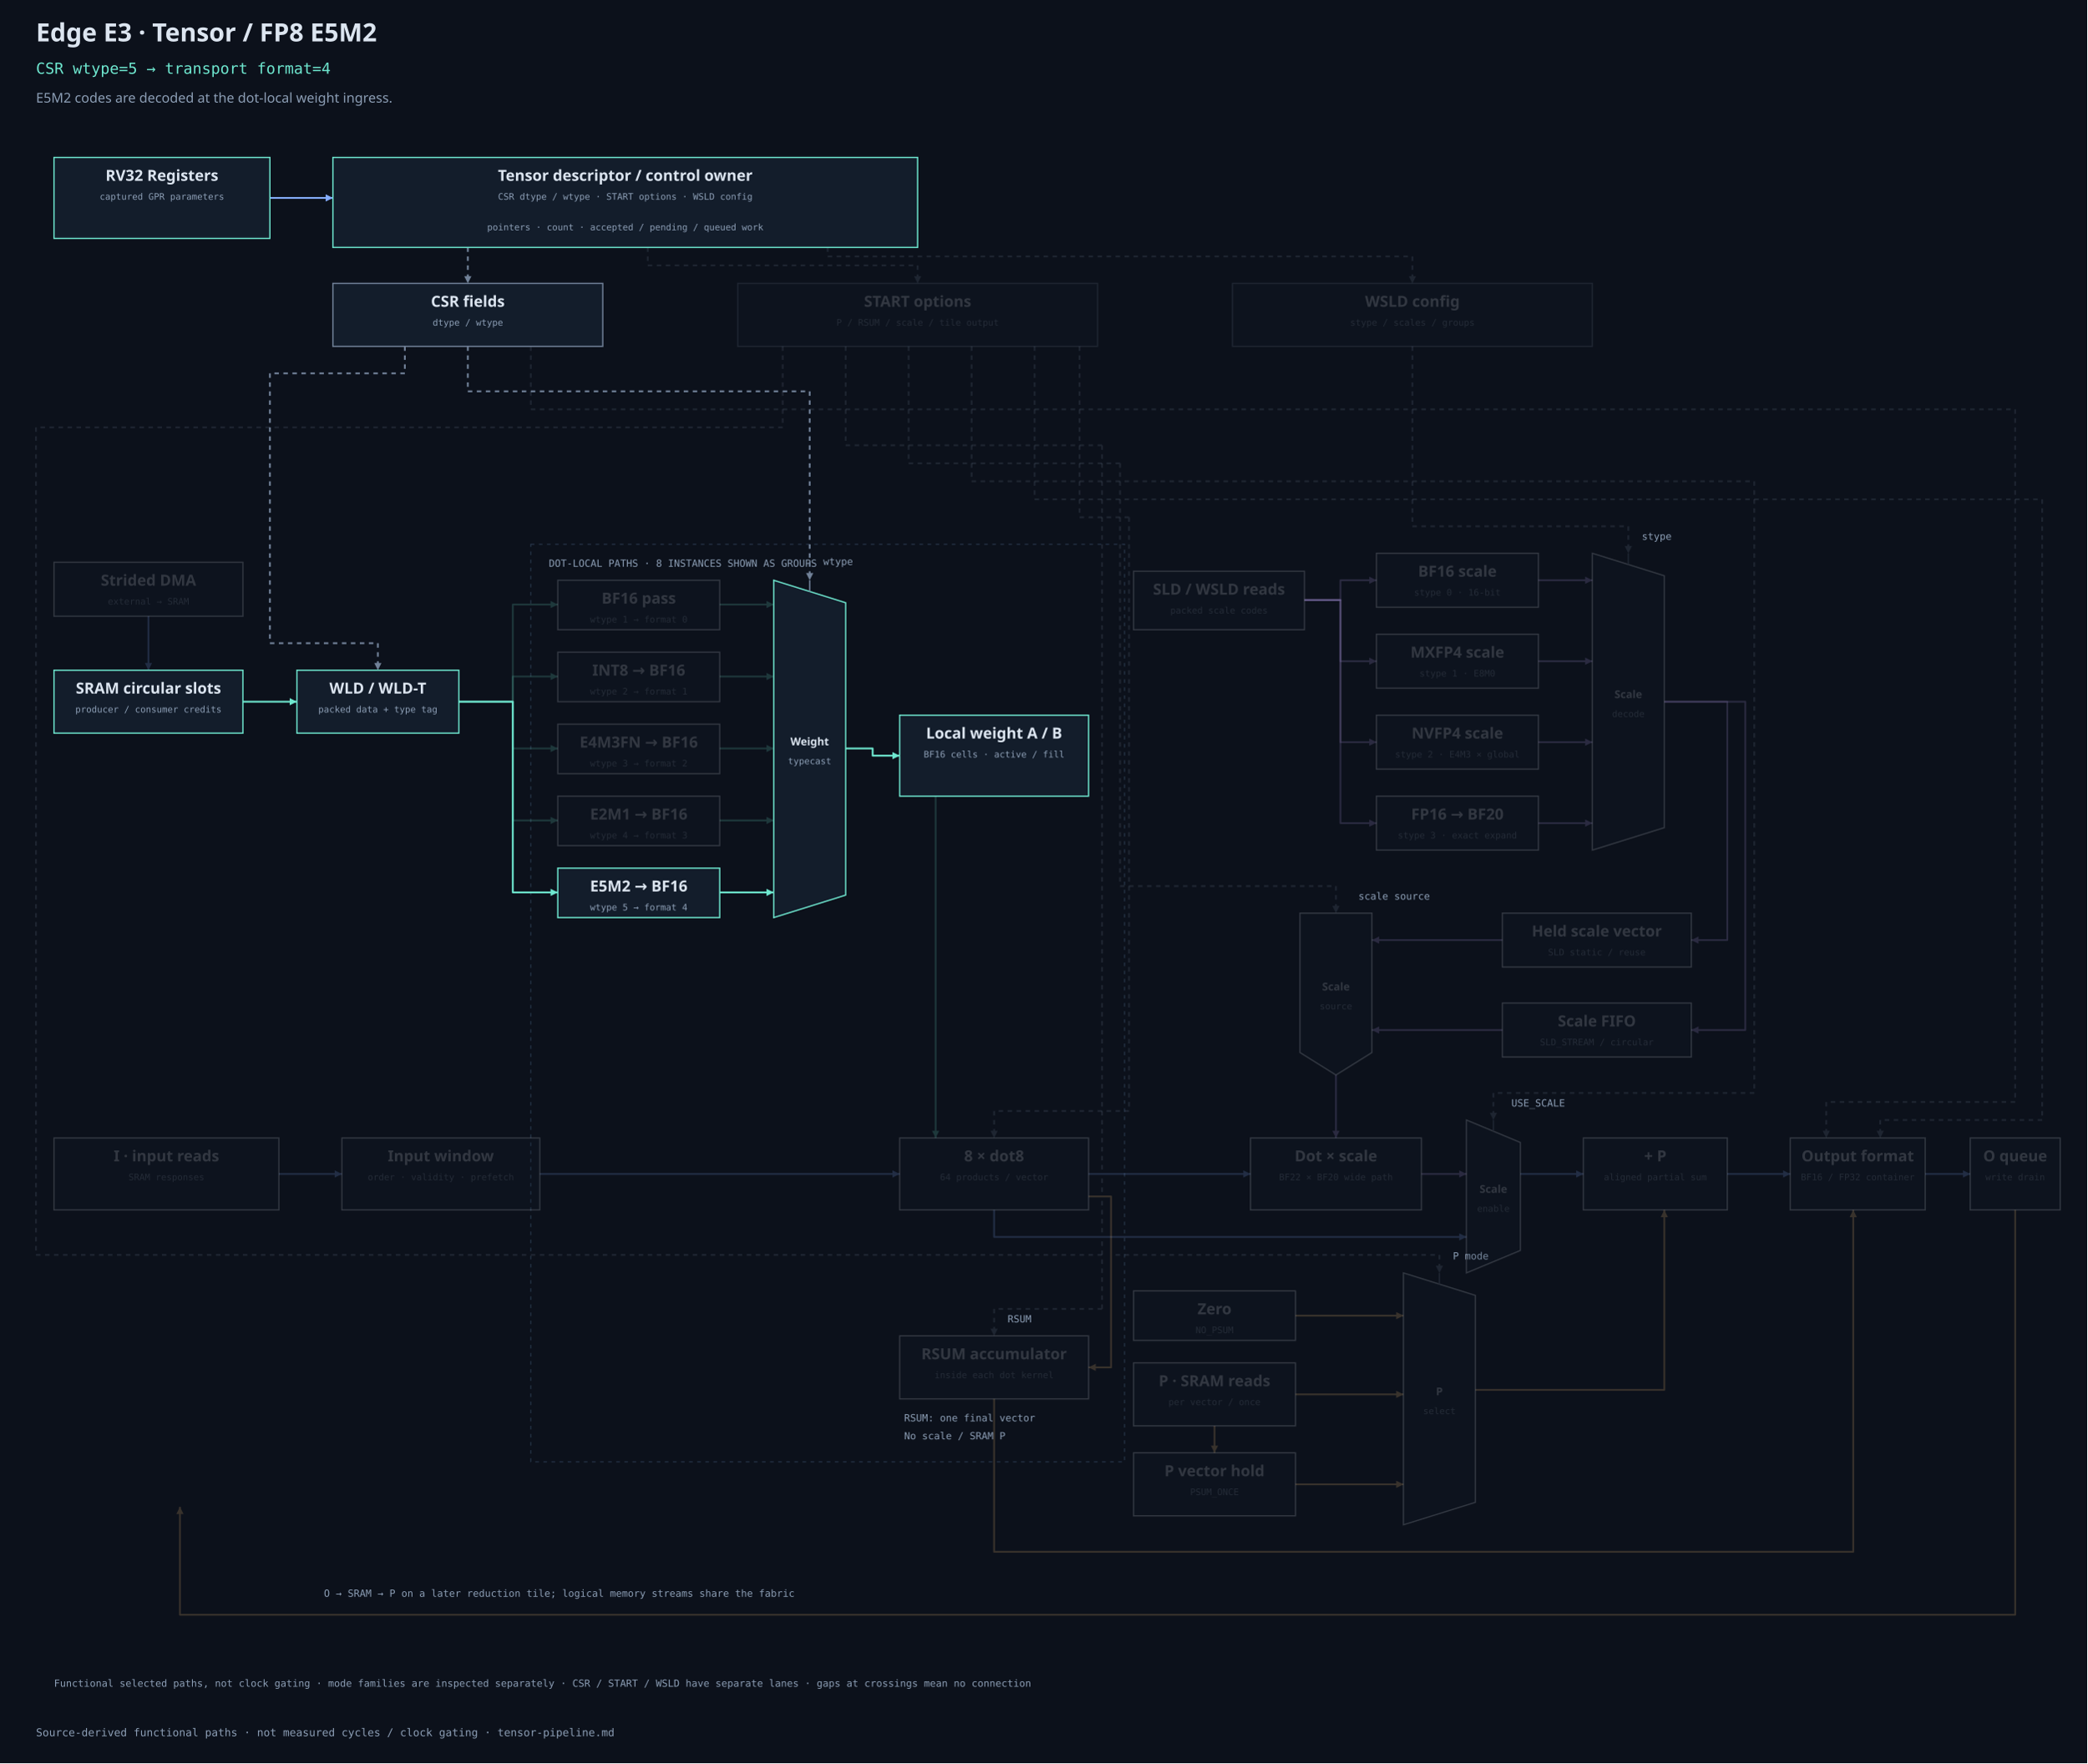
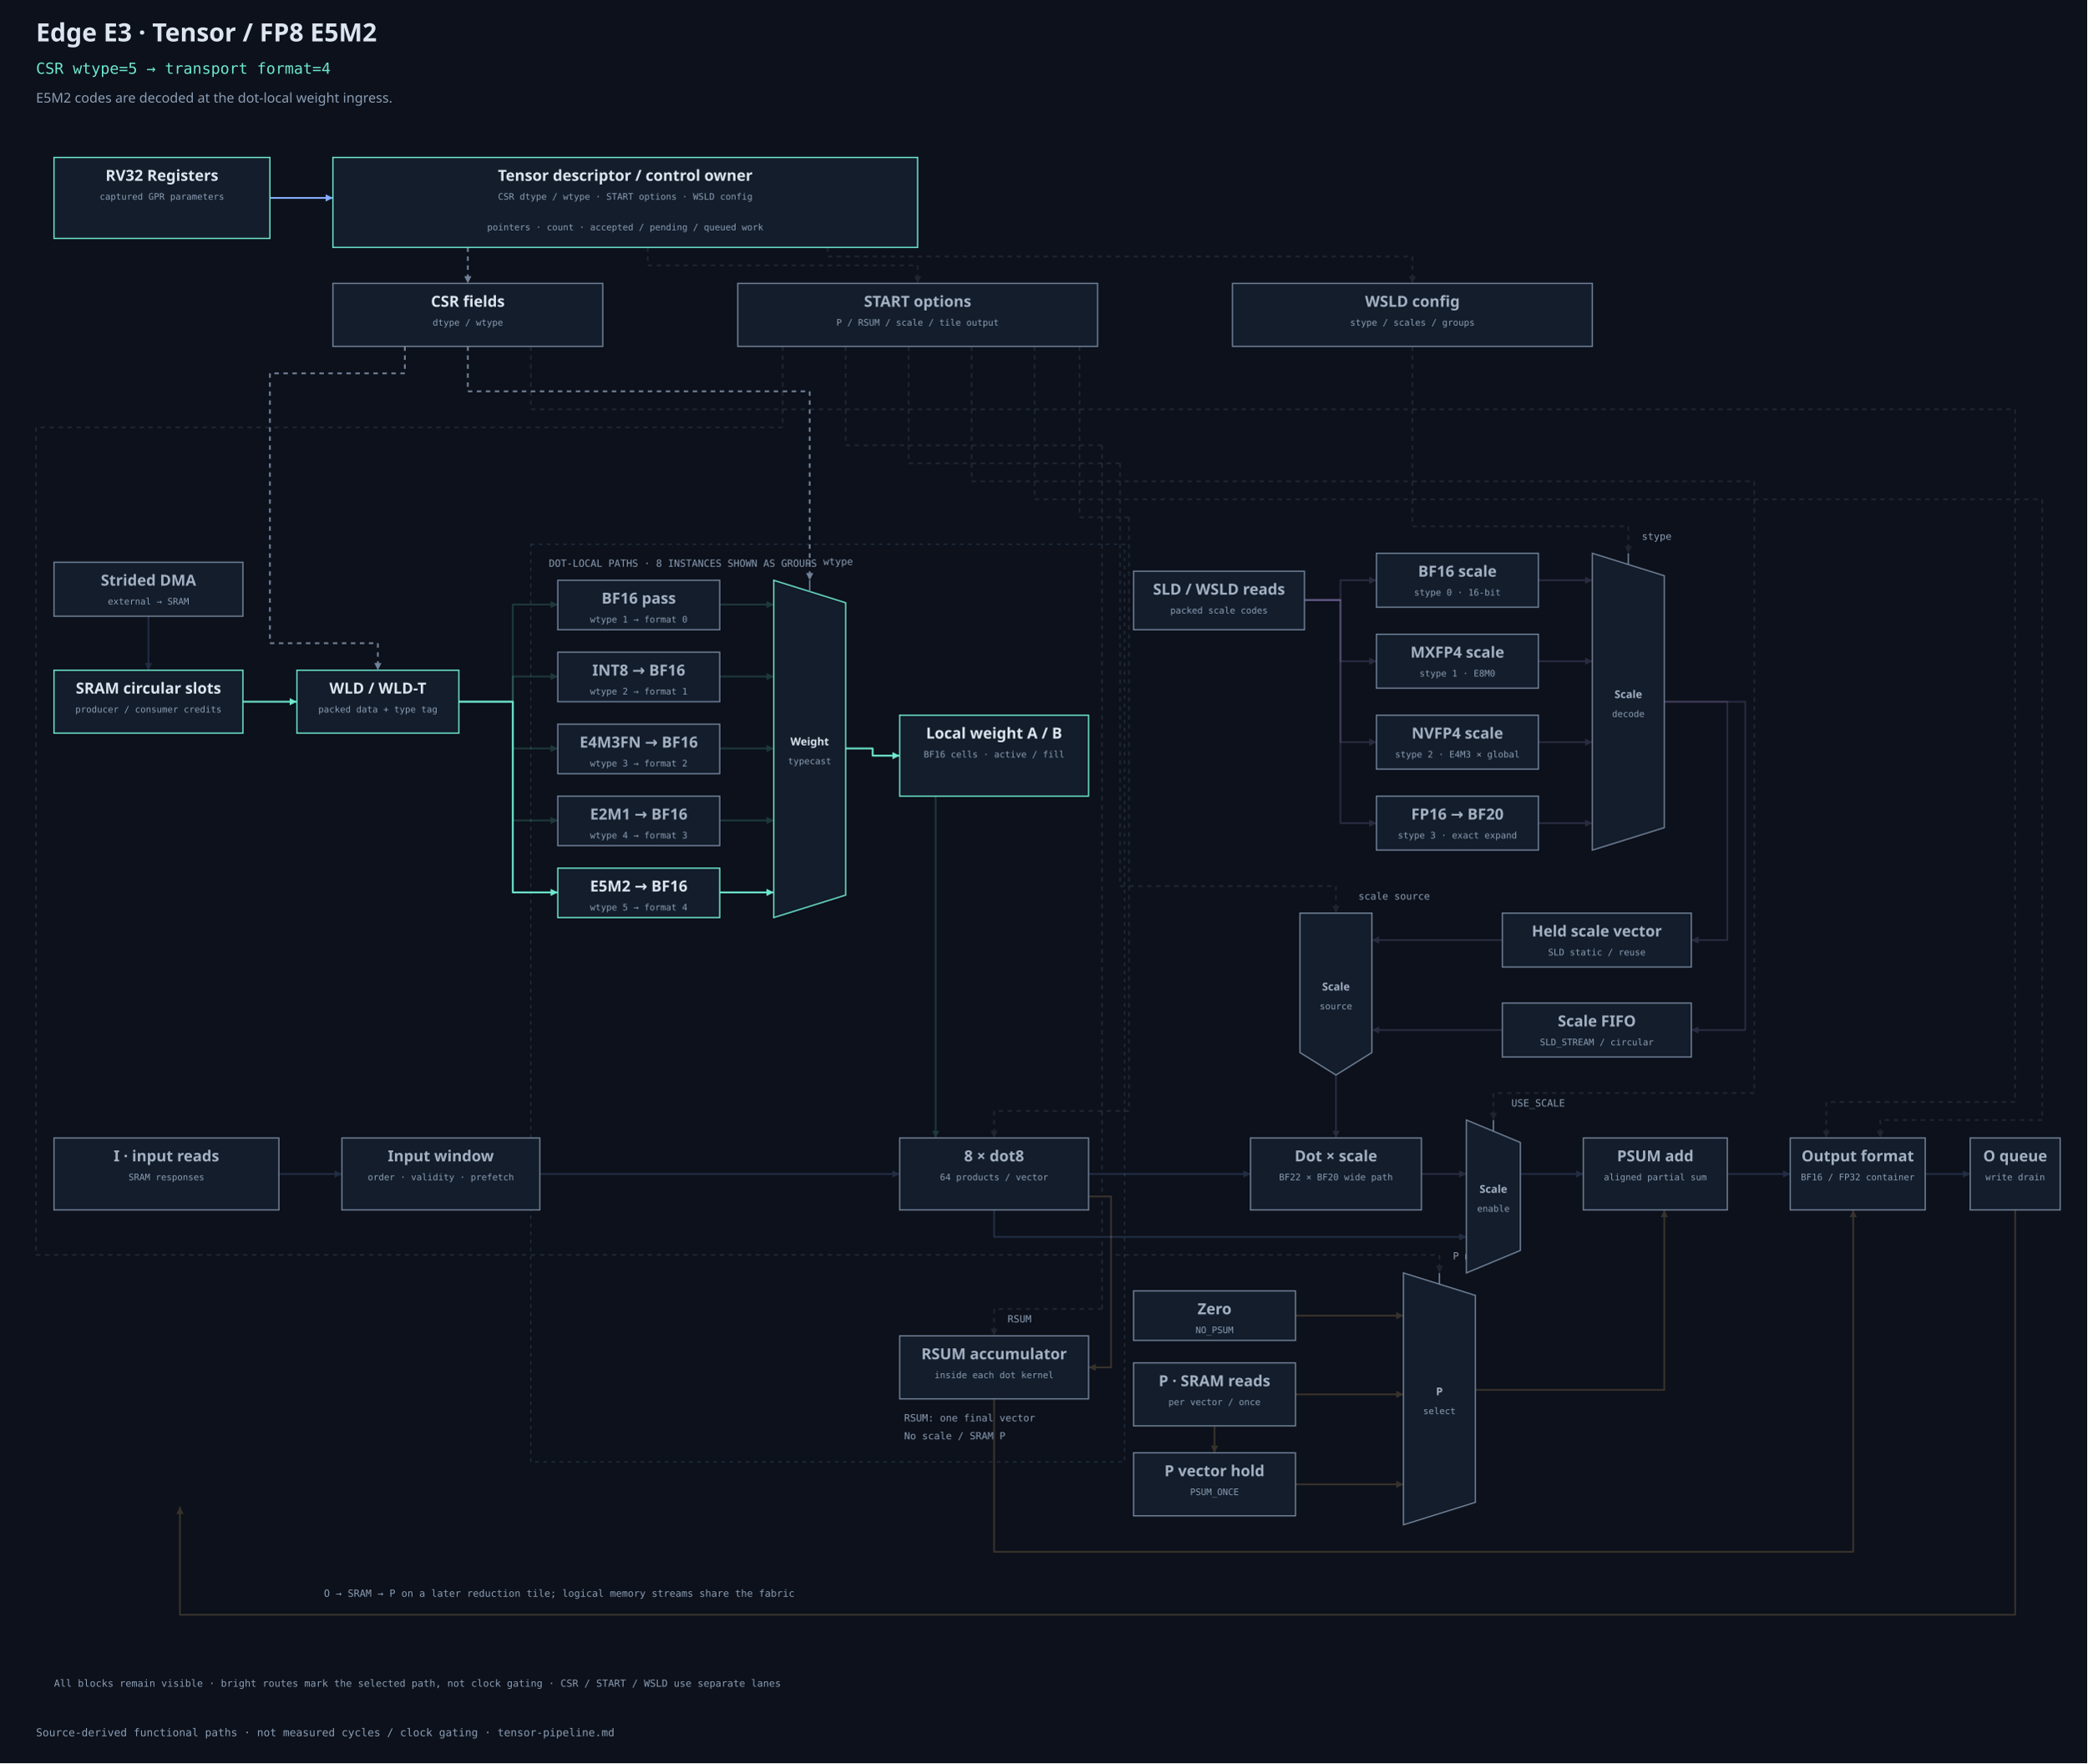
<svg xmlns="http://www.w3.org/2000/svg" width="2320" height="1960" viewBox="0 0 2320 1960">
  <rect width="2320" height="1960" fill="#0c111b" />
  <text x="40" y="46" fill="#dce5f0" font-family="sans-serif" font-size="28" font-weight="700">Edge E3 · Tensor / FP8 E5M2</text>
  <text x="40" y="82" fill="#6ee7cf" font-family="monospace" font-size="17">CSR wtype=5 → transport format=4</text>
  <text x="40" y="114" fill="#8c9eb5" font-family="sans-serif" font-size="15">E5M2 codes are decoded at the dot-local weight ingress.</text>
  <svg x="20" y="135" width="2280" height="1760" viewBox="0 0 2280 1760" role="img" aria-labelledby="tensor-svg-title tensor-svg-desc">
-     <style>.tensor-bg{fill:var(--bg,#0c111b)}.tensor-memory{fill:none;stroke:var(--rule,#29394e);stroke-dasharray:4 5}.tensor-title{font:600 17px sans-serif;fill:var(--ink,#dce5f0)}.tensor-sub{font:10px monospace;fill:var(--muted,#8c9eb5)}.tensor-caption{font:11px monospace;fill:var(--muted,#8c9eb5)}.tensor-box{fill:var(--panel,#131d2b);stroke:var(--ink,#dce5f0);stroke-width:1.4}.tensor-wire{fill:none;stroke-width:2;stroke-linejoin:round}.tensor-data{stroke:#85adff}.tensor-weight{stroke:#6ee7cf}.tensor-psum{stroke:#ffc578}.tensor-optional{stroke:#b39be8}.tensor-control{stroke:#718198;stroke-dasharray:5 5}.tensor-arrow-data{fill:#85adff}.tensor-arrow-weight{fill:#6ee7cf}.tensor-arrow-psum{fill:#ffc578}.tensor-arrow-optional{fill:#b39be8}.tensor-arrow-control{fill:#718198}[data-tensor-node],[data-tensor-path]{opacity:.18}[data-tensor-node].is-active,[data-tensor-path].is-active{opacity:1}.tensor-mux-title{font-size:12px}.tensor-control-source .tensor-box{stroke:#718198!important}.tensor-control-port{stroke:#718198;stroke-width:1.5;fill:none}.is-active .tensor-box{stroke:#6ee7cf}</style>
+     <style>.tensor-bg{fill:var(--bg,#0c111b)}.tensor-memory{fill:none;stroke:var(--rule,#29394e);stroke-dasharray:4 5}.tensor-title{font:600 17px sans-serif;fill:var(--ink,#dce5f0)}.tensor-sub{font:10px monospace;fill:var(--muted,#8c9eb5)}.tensor-caption{font:11px monospace;fill:var(--muted,#8c9eb5)}.tensor-box{fill:var(--panel,#131d2b);stroke:var(--ink,#dce5f0);stroke-width:1.4}.tensor-wire{fill:none;stroke-width:2;stroke-linejoin:round}.tensor-data{stroke:#85adff}.tensor-weight{stroke:#6ee7cf}.tensor-psum{stroke:#ffc578}.tensor-optional{stroke:#b39be8}.tensor-control{stroke:#718198;stroke-dasharray:5 5}.tensor-arrow-data{fill:#85adff}.tensor-arrow-weight{fill:#6ee7cf}.tensor-arrow-psum{fill:#ffc578}.tensor-arrow-optional{fill:#b39be8}.tensor-arrow-control{fill:#718198}[data-tensor-node]{opacity:1}[data-tensor-path]{opacity:.18}[data-tensor-path].is-active{opacity:1}[data-tensor-node]:not(.is-active) .tensor-box{stroke:var(--muted,#718198)}[data-tensor-node]:not(.is-active) .tensor-title{fill:var(--muted,#a4b1c3)}[data-tensor-node]:not(.is-active) .tensor-sub{fill:var(--muted,#8c9eb5)}.tensor-mux-title{font-size:12px}.tensor-control-source .tensor-box{stroke:#718198!important}.tensor-control-port{stroke:#718198;stroke-width:1.5;fill:none}.is-active .tensor-box{stroke:#6ee7cf}</style>
    <defs>
      <marker id="tensor-arrow-data" viewBox="0 0 8 8" refX="8" refY="4" markerWidth="8" markerHeight="8" markerUnits="userSpaceOnUse" orient="auto">
        <path d="M0 0L8 4L0 8Z" class="tensor-arrow-data" />
      </marker>
      <marker id="tensor-arrow-weight" viewBox="0 0 8 8" refX="8" refY="4" markerWidth="8" markerHeight="8" markerUnits="userSpaceOnUse" orient="auto">
        <path d="M0 0L8 4L0 8Z" class="tensor-arrow-weight" />
      </marker>
      <marker id="tensor-arrow-psum" viewBox="0 0 8 8" refX="8" refY="4" markerWidth="8" markerHeight="8" markerUnits="userSpaceOnUse" orient="auto">
        <path d="M0 0L8 4L0 8Z" class="tensor-arrow-psum" />
      </marker>
      <marker id="tensor-arrow-optional" viewBox="0 0 8 8" refX="8" refY="4" markerWidth="8" markerHeight="8" markerUnits="userSpaceOnUse" orient="auto">
        <path d="M0 0L8 4L0 8Z" class="tensor-arrow-optional" />
      </marker>
      <marker id="tensor-arrow-control" viewBox="0 0 8 8" refX="8" refY="4" markerWidth="8" markerHeight="8" markerUnits="userSpaceOnUse" orient="auto">
        <path d="M0 0L8 4L0 8Z" class="tensor-arrow-control" />
      </marker>
    </defs>
    <rect class="tensor-bg" width="2280" height="1760" />
    <rect class="tensor-memory" x="570" y="470" width="660" height="1020" />
    <text class="tensor-caption" x="590" y="495">DOT-LOCAL PATHS · 8 INSTANCES SHOWN AS GROUPS</text>
    <text class="tensor-caption" x="895" y="493">wtype</text>
    <text class="tensor-caption" x="1805" y="465">stype</text>
    <text class="tensor-caption" x="1660" y="1095">USE_SCALE</text>
    <text class="tensor-caption" x="1490" y="865">scale source</text>
    <text class="tensor-caption" x="1595" y="1265">P mode</text>
    <text class="tensor-caption" x="1100" y="1335">RSUM</text>
    <path data-tensor-path="gpr-owner" class="tensor-wire tensor-data is-active" d="M280 85H350" marker-end="url(#tensor-arrow-data)" />
    <g data-tensor-path="ctrl-wld" class="tensor-wire tensor-control is-active">
      <path d="M430 250L430 280M430 280L280 280M280 280L280 580M280 580L400 580M400 580L400 610" />
      <path d="M400 602L400 610" marker-end="url(#tensor-arrow-control)" />
    </g>
    <g data-tensor-path="ctrl-weight" class="tensor-wire tensor-control is-active">
      <path d="M500 250L500 300M500 300L880 300M880 300L880 510" />
      <path d="M880 502L880 510" marker-end="url(#tensor-arrow-control)" />
    </g>
    <g data-tensor-path="ctrl-psum" class="tensor-wire tensor-control ">
      <path d="M850 250L850 340M850 340L20 340M20 340L20 1260M20 1260L1210 1260M1220 1260L1580 1260M1580 1260L1580 1280" />
      <path d="M1580 1272L1580 1280" marker-end="url(#tensor-arrow-control)" />
    </g>
    <g data-tensor-path="ctrl-rsum" class="tensor-wire tensor-control ">
      <path d="M920 250L920 360M920 360L1205 360M1205 360L1205 1165M1205 1175L1205 1190M1205 1200L1205 1235M1205 1245L1205 1320M1205 1320L1085 1320M1085 1320L1085 1350" />
      <path d="M1085 1342L1085 1350" marker-end="url(#tensor-arrow-control)" />
    </g>
    <g data-tensor-path="ctrl-scale" class="tensor-wire tensor-control ">
      <path d="M990 250L990 380M990 380L1225 380M1225 380L1225 850M1225 850L1465 850M1465 850L1465 880" />
      <path d="M1465 872L1465 880" marker-end="url(#tensor-arrow-control)" />
    </g>
    <g data-tensor-path="ctrl-enable" class="tensor-wire tensor-control ">
      <path d="M1060 250L1060 400M1060 400L1930 400M1930 400L1930 1080M1930 1080L1640 1080M1640 1080L1640 1110" />
      <path d="M1640 1102L1640 1110" marker-end="url(#tensor-arrow-control)" />
    </g>
    <g data-tensor-path="ctrl-stype" class="tensor-wire tensor-control ">
      <path d="M1550 250L1550 450M1550 450L1790 450M1790 450L1790 480" />
      <path d="M1790 472L1790 480" marker-end="url(#tensor-arrow-control)" />
    </g>
    <g data-tensor-path="ctrl-format" class="tensor-wire tensor-control ">
      <path d="M570 250L570 320M570 320L2220 320M2220 320L2220 1090M2220 1090L2010 1090M2010 1090L2010 1130" />
      <path d="M2010 1122L2010 1130" marker-end="url(#tensor-arrow-control)" />
    </g>
    <g data-tensor-path="owner-dot" class="tensor-wire tensor-control ">
      <path d="M1180 250L1180 440M1180 440L1235 440M1235 440L1235 1100M1235 1100L1085 1100M1085 1100L1085 1130" />
      <path d="M1085 1122L1085 1130" marker-end="url(#tensor-arrow-control)" />
    </g>
    <path data-tensor-path="dma-ring" class="tensor-wire tensor-data " d="M145 550L145 610" marker-end="url(#tensor-arrow-data)" />
    <path data-tensor-path="ring-wld" class="tensor-wire tensor-weight is-active" d="M250 645L310 645" marker-end="url(#tensor-arrow-weight)" />
    <path data-tensor-path="weights" class="tensor-wire tensor-weight " d="M1020 750L1020 1130" marker-end="url(#tensor-arrow-weight)" />
    <path data-tensor-path="input-window" class="tensor-wire tensor-data " d="M290 1170L360 1170" marker-end="url(#tensor-arrow-data)" />
    <path data-tensor-path="window-dot" class="tensor-wire tensor-data " d="M580 1170L980 1170" marker-end="url(#tensor-arrow-data)" />
    <path data-tensor-path="dot-post" class="tensor-wire tensor-data " d="M1190 1170L1370 1170" marker-end="url(#tensor-arrow-data)" />
    <path data-tensor-path="scale-product" class="tensor-wire tensor-optional " d="M1560 1170L1610 1170" marker-end="url(#tensor-arrow-optional)" />
    <path data-tensor-path="scale-bypass" class="tensor-wire tensor-data " d="M1085 1210L1085 1240L1610 1240" marker-end="url(#tensor-arrow-data)" />
    <path data-tensor-path="scaled-to-post" class="tensor-wire tensor-data " d="M1670 1170L1740 1170" marker-end="url(#tensor-arrow-data)" />
    <path data-tensor-path="post-output" class="tensor-wire tensor-data " d="M1900 1170L1970 1170" marker-end="url(#tensor-arrow-data)" />
    <path data-tensor-path="format-output" class="tensor-wire tensor-data " d="M2120 1170L2170 1170" marker-end="url(#tensor-arrow-data)" />
    <path data-tensor-path="rsum-merge" class="tensor-wire tensor-psum " d="M1190 1195L1215 1195L1215 1385L1190 1385" marker-end="url(#tensor-arrow-psum)" />
    <path data-tensor-path="rsum-output" class="tensor-wire tensor-psum " d="M1085 1420L1085 1590L2040 1590L2040 1210" marker-end="url(#tensor-arrow-psum)" />
    <path data-tensor-path="static-scale" class="tensor-wire tensor-optional " d="M1650 910L1505 910" marker-end="url(#tensor-arrow-optional)" />
    <path data-tensor-path="stream-scale" class="tensor-wire tensor-optional " d="M1650 1010L1505 1010" marker-end="url(#tensor-arrow-optional)" />
    <path data-tensor-path="scale" class="tensor-wire tensor-optional " d="M1465 1060L1465 1130" marker-end="url(#tensor-arrow-optional)" />
    <path data-tensor-path="sld-static" class="tensor-wire tensor-optional " d="M1830 645L1900 645L1900 910L1860 910" marker-end="url(#tensor-arrow-optional)" />
    <path data-tensor-path="sld-stream" class="tensor-wire tensor-optional " d="M1830 645L1920 645L1920 1010L1860 1010" marker-end="url(#tensor-arrow-optional)" />
    <path data-tensor-path="zero-p" class="tensor-wire tensor-psum " d="M1420 1327.5L1540 1327.5" marker-end="url(#tensor-arrow-psum)" />
    <path data-tensor-path="read-hold" class="tensor-wire tensor-psum " d="M1330 1450L1330 1480" marker-end="url(#tensor-arrow-psum)" />
    <path data-tensor-path="hold-p" class="tensor-wire tensor-psum " d="M1420 1515L1540 1515" marker-end="url(#tensor-arrow-psum)" />
    <path data-tensor-path="stream-p" class="tensor-wire tensor-psum " d="M1420 1415L1540 1415" marker-end="url(#tensor-arrow-psum)" />
    <path data-tensor-path="psum-post" class="tensor-wire tensor-psum " d="M1620 1410L1830 1410L1830 1210" marker-end="url(#tensor-arrow-psum)" />
    <path data-tensor-path="writeback" class="tensor-wire tensor-psum " d="M2220 1210L2220 1660L180 1660L180 1540" marker-end="url(#tensor-arrow-psum)" />
    <path data-tensor-path="wld-bf16" class="tensor-wire tensor-weight " d="M490 645L550 645L550 537L600 537" marker-end="url(#tensor-arrow-weight)" />
    <path data-tensor-path="cast-bf16" class="tensor-wire tensor-weight " d="M780 537L840 537" marker-end="url(#tensor-arrow-weight)" />
    <path data-tensor-path="wld-int8" class="tensor-wire tensor-weight " d="M490 645L550 645L550 617L600 617" marker-end="url(#tensor-arrow-weight)" />
    <path data-tensor-path="cast-int8" class="tensor-wire tensor-weight " d="M780 617L840 617" marker-end="url(#tensor-arrow-weight)" />
    <path data-tensor-path="wld-e4m3" class="tensor-wire tensor-weight " d="M490 645L550 645L550 697L600 697" marker-end="url(#tensor-arrow-weight)" />
    <path data-tensor-path="cast-e4m3" class="tensor-wire tensor-weight " d="M780 697L840 697" marker-end="url(#tensor-arrow-weight)" />
    <path data-tensor-path="wld-fp4" class="tensor-wire tensor-weight " d="M490 645L550 645L550 777L600 777" marker-end="url(#tensor-arrow-weight)" />
    <path data-tensor-path="cast-fp4" class="tensor-wire tensor-weight " d="M780 777L840 777" marker-end="url(#tensor-arrow-weight)" />
    <path data-tensor-path="wld-e5m2" class="tensor-wire tensor-weight is-active" d="M490 645L550 645L550 857L600 857" marker-end="url(#tensor-arrow-weight)" />
    <path data-tensor-path="cast-e5m2" class="tensor-wire tensor-weight is-active" d="M780 857L840 857" marker-end="url(#tensor-arrow-weight)" />
    <path data-tensor-path="wld-banks" class="tensor-wire tensor-weight is-active" d="M920 697L950 697L950 705L980 705" marker-end="url(#tensor-arrow-weight)" />
    <path data-tensor-path="sld-bf16" class="tensor-wire tensor-optional " d="M1430 532L1470 532L1470 510L1510 510" marker-end="url(#tensor-arrow-optional)" />
    <path data-tensor-path="decode-bf16" class="tensor-wire tensor-optional " d="M1690 510L1750 510" marker-end="url(#tensor-arrow-optional)" />
    <path data-tensor-path="sld-mx" class="tensor-wire tensor-optional " d="M1430 532L1470 532L1470 600L1510 600" marker-end="url(#tensor-arrow-optional)" />
    <path data-tensor-path="decode-mx" class="tensor-wire tensor-optional " d="M1690 600L1750 600" marker-end="url(#tensor-arrow-optional)" />
    <path data-tensor-path="sld-nv" class="tensor-wire tensor-optional " d="M1430 532L1470 532L1470 690L1510 690" marker-end="url(#tensor-arrow-optional)" />
    <path data-tensor-path="decode-nv" class="tensor-wire tensor-optional " d="M1690 690L1750 690" marker-end="url(#tensor-arrow-optional)" />
    <path data-tensor-path="sld-fp16" class="tensor-wire tensor-optional " d="M1430 532L1470 532L1470 780L1510 780" marker-end="url(#tensor-arrow-optional)" />
    <path data-tensor-path="decode-fp16" class="tensor-wire tensor-optional " d="M1690 780L1750 780" marker-end="url(#tensor-arrow-optional)" />
    <g data-tensor-path="owner-csr" class="tensor-wire tensor-control is-active">
      <path d="M500 140L500 180" />
      <path d="M500 172L500 180" marker-end="url(#tensor-arrow-control)" />
    </g>
    <g data-tensor-path="owner-start" class="tensor-wire tensor-control ">
      <path d="M700 140L700 160M700 160L1000 160M1000 160L1000 180" />
      <path d="M1000 172L1000 180" marker-end="url(#tensor-arrow-control)" />
    </g>
    <g data-tensor-path="owner-wsld" class="tensor-wire tensor-control ">
      <path d="M900 140L900 150M900 150L1550 150M1550 150L1550 180" />
      <path d="M1550 172L1550 180" marker-end="url(#tensor-arrow-control)" />
    </g>
    <g data-tensor-path="ctrl-tile-format" class="tensor-wire tensor-control ">
      <path d="M1130 250L1130 420M1130 420L2250 420M2250 420L2250 1110M2250 1110L2070 1110M2070 1110L2070 1130" />
      <path d="M2070 1122L2070 1130" marker-end="url(#tensor-arrow-control)" />
    </g>
    <g data-tensor-node="gpr" class="is-active " role="button" tabindex="0" aria-label="RV32 Registers: explore this path">
      <rect class="tensor-box" x="40" y="40" width="240" height="90" />
      <text class="tensor-title " x="160" y="66" text-anchor="middle">RV32 Registers</text>
      <text class="tensor-sub" x="160" y="87" text-anchor="middle">captured GPR parameters</text>
    </g>
    <g data-tensor-node="owner" class="is-active " role="button" tabindex="0" aria-label="Tensor descriptor / control owner: explore this path">
      <rect class="tensor-box" x="350" y="40" width="650" height="100" />
      <text class="tensor-title " x="675" y="66" text-anchor="middle">Tensor descriptor / control owner</text>
      <text class="tensor-sub" x="675" y="87" text-anchor="middle">CSR dtype / wtype · START options · WSLD config</text>
      <text class="tensor-sub" x="675" y="121" text-anchor="middle">pointers · count · accepted / pending / queued work</text>
    </g>
    <g data-tensor-node="dma" class=" " role="button" tabindex="0" aria-label="Strided DMA: explore this path">
      <rect class="tensor-box" x="40" y="490" width="210" height="60" />
      <text class="tensor-title " x="145" y="516" text-anchor="middle">Strided DMA</text>
      <text class="tensor-sub" x="145" y="537" text-anchor="middle">external → SRAM</text>
    </g>
    <g data-tensor-node="ring" class="is-active " role="button" tabindex="0" aria-label="SRAM circular slots: explore this path">
      <rect class="tensor-box" x="40" y="610" width="210" height="70" />
      <text class="tensor-title " x="145" y="636" text-anchor="middle">SRAM circular slots</text>
      <text class="tensor-sub" x="145" y="657" text-anchor="middle">producer / consumer credits</text>
    </g>
    <g data-tensor-node="wld" class="is-active " role="button" tabindex="0" aria-label="WLD / WLD-T: explore this path">
      <rect class="tensor-box" x="310" y="610" width="180" height="70" />
      <text class="tensor-title " x="400" y="636" text-anchor="middle">WLD / WLD-T</text>
      <text class="tensor-sub" x="400" y="657" text-anchor="middle">packed data + type tag</text>
    </g>
    <g data-tensor-node="w-bf16" class=" " role="button" tabindex="0" aria-label="BF16 pass: explore this path">
      <rect class="tensor-box" x="600" y="510" width="180" height="55" />
      <text class="tensor-title " x="690" y="536" text-anchor="middle">BF16 pass</text>
      <text class="tensor-sub" x="690" y="557" text-anchor="middle">wtype 1 → format 0</text>
    </g>
    <g data-tensor-node="w-int8" class=" " role="button" tabindex="0" aria-label="INT8 → BF16: explore this path">
      <rect class="tensor-box" x="600" y="590" width="180" height="55" />
      <text class="tensor-title " x="690" y="616" text-anchor="middle">INT8 → BF16</text>
      <text class="tensor-sub" x="690" y="637" text-anchor="middle">wtype 2 → format 1</text>
    </g>
    <g data-tensor-node="w-e4m3" class=" " role="button" tabindex="0" aria-label="E4M3FN → BF16: explore this path">
      <rect class="tensor-box" x="600" y="670" width="180" height="55" />
      <text class="tensor-title " x="690" y="696" text-anchor="middle">E4M3FN → BF16</text>
      <text class="tensor-sub" x="690" y="717" text-anchor="middle">wtype 3 → format 2</text>
    </g>
    <g data-tensor-node="w-fp4" class=" " role="button" tabindex="0" aria-label="E2M1 → BF16: explore this path">
      <rect class="tensor-box" x="600" y="750" width="180" height="55" />
      <text class="tensor-title " x="690" y="776" text-anchor="middle">E2M1 → BF16</text>
      <text class="tensor-sub" x="690" y="797" text-anchor="middle">wtype 4 → format 3</text>
    </g>
    <g data-tensor-node="w-e5m2" class="is-active " role="button" tabindex="0" aria-label="E5M2 → BF16: explore this path">
      <rect class="tensor-box" x="600" y="830" width="180" height="55" />
      <text class="tensor-title " x="690" y="856" text-anchor="middle">E5M2 → BF16</text>
      <text class="tensor-sub" x="690" y="877" text-anchor="middle">wtype 5 → format 4</text>
    </g>
    <g data-tensor-node="wselect" class="is-active " role="button" tabindex="0" aria-label="Weight: explore this path">
      <path class="tensor-box" d="M840 510L920 535V860L840 885Z" />
      <path class="tensor-control-port" d="M880 510V522.5" />
      <text class="tensor-title tensor-mux-title" x="880" y="693.5" text-anchor="middle">Weight</text>
      <text class="tensor-sub" x="880" y="714.5" text-anchor="middle">typecast</text>
    </g>
    <g data-tensor-node="banks" class="is-active " role="button" tabindex="0" aria-label="Local weight A / B: explore this path">
      <rect class="tensor-box" x="980" y="660" width="210" height="90" />
      <text class="tensor-title " x="1085" y="686" text-anchor="middle">Local weight A / B</text>
      <text class="tensor-sub" x="1085" y="707" text-anchor="middle">BF16 cells · active / fill</text>
    </g>
    <g data-tensor-node="input" class=" " role="button" tabindex="0" aria-label="I · input reads: explore this path">
      <rect class="tensor-box" x="40" y="1130" width="250" height="80" />
      <text class="tensor-title " x="165" y="1156" text-anchor="middle">I · input reads</text>
      <text class="tensor-sub" x="165" y="1177" text-anchor="middle">SRAM responses</text>
    </g>
    <g data-tensor-node="window" class=" " role="button" tabindex="0" aria-label="Input window: explore this path">
      <rect class="tensor-box" x="360" y="1130" width="220" height="80" />
      <text class="tensor-title " x="470" y="1156" text-anchor="middle">Input window</text>
      <text class="tensor-sub" x="470" y="1177" text-anchor="middle">order · validity · prefetch</text>
    </g>
    <g data-tensor-node="dot" class=" " role="button" tabindex="0" aria-label="8 × dot8: explore this path">
      <rect class="tensor-box" x="980" y="1130" width="210" height="80" />
      <text class="tensor-title " x="1085" y="1156" text-anchor="middle">8 × dot8</text>
      <text class="tensor-sub" x="1085" y="1177" text-anchor="middle">64 products / vector</text>
    </g>
    <g data-tensor-node="rsum" class=" " role="button" tabindex="0" aria-label="RSUM accumulator: explore this path">
      <rect class="tensor-box" x="980" y="1350" width="210" height="70" />
      <text class="tensor-title " x="1085" y="1376" text-anchor="middle">RSUM accumulator</text>
      <text class="tensor-sub" x="1085" y="1397" text-anchor="middle">inside each dot kernel</text>
    </g>
    <g data-tensor-node="sld" class=" " role="button" tabindex="0" aria-label="SLD / WSLD reads: explore this path">
      <rect class="tensor-box" x="1240" y="500" width="190" height="65" />
      <text class="tensor-title " x="1335" y="526" text-anchor="middle">SLD / WSLD reads</text>
      <text class="tensor-sub" x="1335" y="547" text-anchor="middle">packed scale codes</text>
    </g>
    <g data-tensor-node="s-bf16" class=" " role="button" tabindex="0" aria-label="BF16 scale: explore this path">
      <rect class="tensor-box" x="1510" y="480" width="180" height="60" />
      <text class="tensor-title " x="1600" y="506" text-anchor="middle">BF16 scale</text>
      <text class="tensor-sub" x="1600" y="527" text-anchor="middle">stype 0 · 16-bit</text>
    </g>
    <g data-tensor-node="s-mx" class=" " role="button" tabindex="0" aria-label="MXFP4 scale: explore this path">
      <rect class="tensor-box" x="1510" y="570" width="180" height="60" />
      <text class="tensor-title " x="1600" y="596" text-anchor="middle">MXFP4 scale</text>
      <text class="tensor-sub" x="1600" y="617" text-anchor="middle">stype 1 · E8M0</text>
    </g>
    <g data-tensor-node="s-nv" class=" " role="button" tabindex="0" aria-label="NVFP4 scale: explore this path">
      <rect class="tensor-box" x="1510" y="660" width="180" height="60" />
      <text class="tensor-title " x="1600" y="686" text-anchor="middle">NVFP4 scale</text>
      <text class="tensor-sub" x="1600" y="707" text-anchor="middle">stype 2 · E4M3 × global</text>
    </g>
    <g data-tensor-node="s-fp16" class=" " role="button" tabindex="0" aria-label="FP16 → BF20: explore this path">
      <rect class="tensor-box" x="1510" y="750" width="180" height="60" />
      <text class="tensor-title " x="1600" y="776" text-anchor="middle">FP16 → BF20</text>
      <text class="tensor-sub" x="1600" y="797" text-anchor="middle">stype 3 · exact expand</text>
    </g>
    <g data-tensor-node="stype" class=" " role="button" tabindex="0" aria-label="Scale: explore this path">
      <path class="tensor-box" d="M1750 480L1830 505V785L1750 810Z" />
      <path class="tensor-control-port" d="M1790 480V492.5" />
      <text class="tensor-title tensor-mux-title" x="1790" y="641" text-anchor="middle">Scale</text>
      <text class="tensor-sub" x="1790" y="662" text-anchor="middle">decode</text>
    </g>
    <g data-tensor-node="scale-hold" class=" " role="button" tabindex="0" aria-label="Held scale vector: explore this path">
      <rect class="tensor-box" x="1650" y="880" width="210" height="60" />
      <text class="tensor-title " x="1755" y="906" text-anchor="middle">Held scale vector</text>
      <text class="tensor-sub" x="1755" y="927" text-anchor="middle">SLD static / reuse</text>
    </g>
    <g data-tensor-node="scale-fifo" class=" " role="button" tabindex="0" aria-label="Scale FIFO: explore this path">
      <rect class="tensor-box" x="1650" y="980" width="210" height="60" />
      <text class="tensor-title " x="1755" y="1006" text-anchor="middle">Scale FIFO</text>
      <text class="tensor-sub" x="1755" y="1027" text-anchor="middle">SLD_STREAM / circular</text>
    </g>
    <g data-tensor-node="scale-source" class=" " role="button" tabindex="0" aria-label="Scale: explore this path">
      <path class="tensor-box" d="M1425 880H1505V1035L1465 1060L1425 1035Z" />
      <text class="tensor-title tensor-mux-title" x="1465" y="966" text-anchor="middle">Scale</text>
      <text class="tensor-sub" x="1465" y="987" text-anchor="middle">source</text>
    </g>
    <g data-tensor-node="scale-mul" class=" " role="button" tabindex="0" aria-label="Dot × scale: explore this path">
      <rect class="tensor-box" x="1370" y="1130" width="190" height="80" />
      <text class="tensor-title " x="1465" y="1156" text-anchor="middle">Dot × scale</text>
      <text class="tensor-sub" x="1465" y="1177" text-anchor="middle">BF22 × BF20 wide path</text>
    </g>
    <g data-tensor-node="scale-select" class=" " role="button" tabindex="0" aria-label="Scale: explore this path">
      <path class="tensor-box" d="M1610 1110L1670 1135V1255L1610 1280Z" />
      <path class="tensor-control-port" d="M1640 1110V1122.5" />
      <text class="tensor-title tensor-mux-title" x="1640" y="1191" text-anchor="middle">Scale</text>
      <text class="tensor-sub" x="1640" y="1212" text-anchor="middle">enable</text>
    </g>
-     <g data-tensor-node="post" class=" " role="button" tabindex="0" aria-label="+ P: explore this path">
+     <g data-tensor-node="post" class=" " role="button" tabindex="0" aria-label="PSUM add: explore this path">
      <rect class="tensor-box" x="1740" y="1130" width="160" height="80" />
-       <text class="tensor-title " x="1820" y="1156" text-anchor="middle">+ P</text>
+       <text class="tensor-title " x="1820" y="1156" text-anchor="middle">PSUM add</text>
      <text class="tensor-sub" x="1820" y="1177" text-anchor="middle">aligned partial sum</text>
    </g>
    <g data-tensor-node="psum" class=" " role="button" tabindex="0" aria-label="P · SRAM reads: explore this path">
      <rect class="tensor-box" x="1240" y="1380" width="180" height="70" />
      <text class="tensor-title " x="1330" y="1406" text-anchor="middle">P · SRAM reads</text>
      <text class="tensor-sub" x="1330" y="1427" text-anchor="middle">per vector / once</text>
    </g>
    <g data-tensor-node="zero" class=" " role="button" tabindex="0" aria-label="Zero: explore this path">
      <rect class="tensor-box" x="1240" y="1300" width="180" height="55" />
      <text class="tensor-title " x="1330" y="1326" text-anchor="middle">Zero</text>
      <text class="tensor-sub" x="1330" y="1347" text-anchor="middle">NO_PSUM</text>
    </g>
    <g data-tensor-node="psum-hold" class=" " role="button" tabindex="0" aria-label="P vector hold: explore this path">
      <rect class="tensor-box" x="1240" y="1480" width="180" height="70" />
      <text class="tensor-title " x="1330" y="1506" text-anchor="middle">P vector hold</text>
      <text class="tensor-sub" x="1330" y="1527" text-anchor="middle">PSUM_ONCE</text>
    </g>
    <g data-tensor-node="psum-select" class=" " role="button" tabindex="0" aria-label="P: explore this path">
      <path class="tensor-box" d="M1540 1280L1620 1305V1535L1540 1560Z" />
      <path class="tensor-control-port" d="M1580 1280V1292.5" />
      <text class="tensor-title tensor-mux-title" x="1580" y="1416" text-anchor="middle">P</text>
      <text class="tensor-sub" x="1580" y="1437" text-anchor="middle">select</text>
    </g>
    <g data-tensor-node="format" class=" " role="button" tabindex="0" aria-label="Output format: explore this path">
      <rect class="tensor-box" x="1970" y="1130" width="150" height="80" />
      <text class="tensor-title " x="2045" y="1156" text-anchor="middle">Output format</text>
      <text class="tensor-sub" x="2045" y="1177" text-anchor="middle">BF16 / FP32 container</text>
    </g>
    <g data-tensor-node="output" class=" " role="button" tabindex="0" aria-label="O queue: explore this path">
      <rect class="tensor-box" x="2170" y="1130" width="100" height="80" />
      <text class="tensor-title " x="2220" y="1156" text-anchor="middle">O queue</text>
      <text class="tensor-sub" x="2220" y="1177" text-anchor="middle">write drain</text>
    </g>
    <g data-tensor-node="csr-fields" class="is-active tensor-control-source" role="button" tabindex="0" aria-label="CSR fields: explore this path">
      <rect class="tensor-box" x="350" y="180" width="300" height="70" />
      <text class="tensor-title " x="500" y="206" text-anchor="middle">CSR fields</text>
      <text class="tensor-sub" x="500" y="227" text-anchor="middle">dtype / wtype</text>
    </g>
    <g data-tensor-node="start-fields" class=" tensor-control-source" role="button" tabindex="0" aria-label="START options: explore this path">
      <rect class="tensor-box" x="800" y="180" width="400" height="70" />
      <text class="tensor-title " x="1000" y="206" text-anchor="middle">START options</text>
      <text class="tensor-sub" x="1000" y="227" text-anchor="middle">P / RSUM / scale / tile output</text>
    </g>
    <g data-tensor-node="wsld-fields" class=" tensor-control-source" role="button" tabindex="0" aria-label="WSLD config: explore this path">
      <rect class="tensor-box" x="1350" y="180" width="400" height="70" />
      <text class="tensor-title " x="1550" y="206" text-anchor="middle">WSLD config</text>
      <text class="tensor-sub" x="1550" y="227" text-anchor="middle">stype / scales / groups</text>
    </g>
    <text class="tensor-caption" x="985" y="1445">RSUM: one final vector</text>
    <text class="tensor-caption" x="985" y="1465">No scale / SRAM P</text>
    <text class="tensor-caption" x="340" y="1640">O → SRAM → P on a later reduction tile; logical memory streams share the fabric</text>
-     <text class="tensor-caption" x="40" y="1740">Functional selected paths, not clock gating · mode families are inspected separately · CSR / START / WSLD have separate lanes · gaps at crossings mean no connection</text>
+     <text class="tensor-caption" x="40" y="1740">All blocks remain visible · bright routes mark the selected path, not clock gating · CSR / START / WSLD use separate lanes</text>
  </svg>
  <text x="40" y="1930" fill="#8c9eb5" font-family="monospace" font-size="12">Source-derived functional paths · not measured cycles / clock gating · tensor-pipeline.md</text>
</svg>
